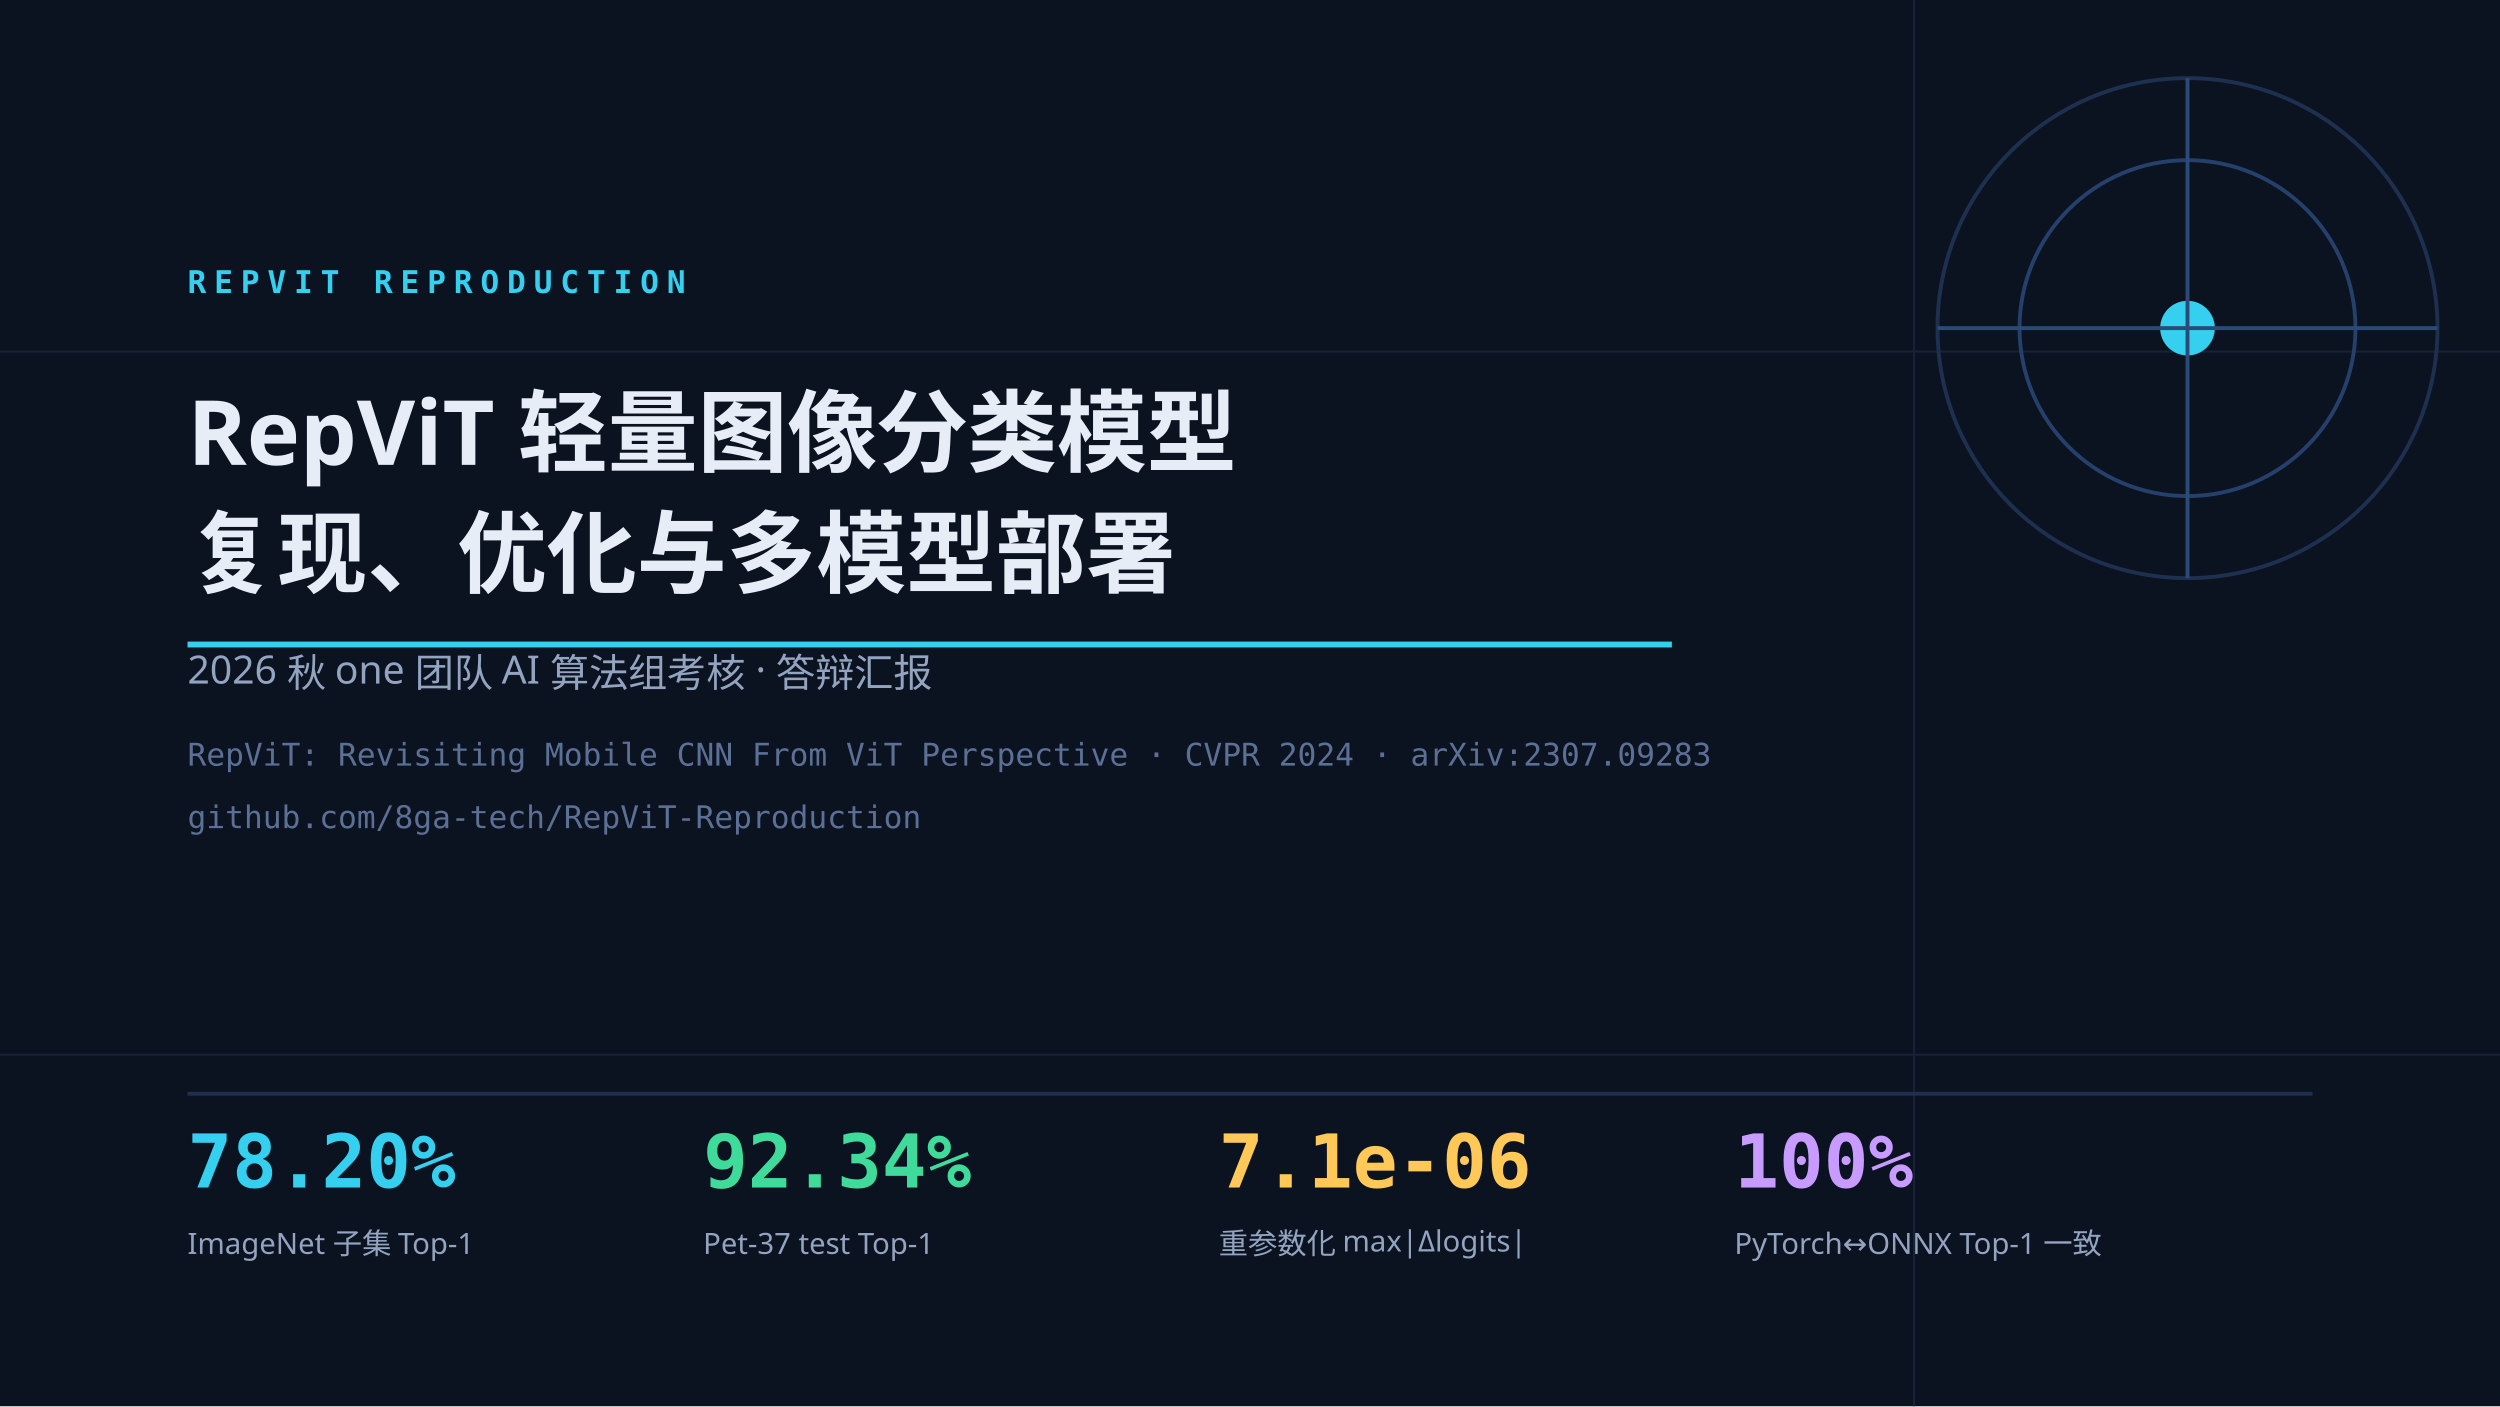
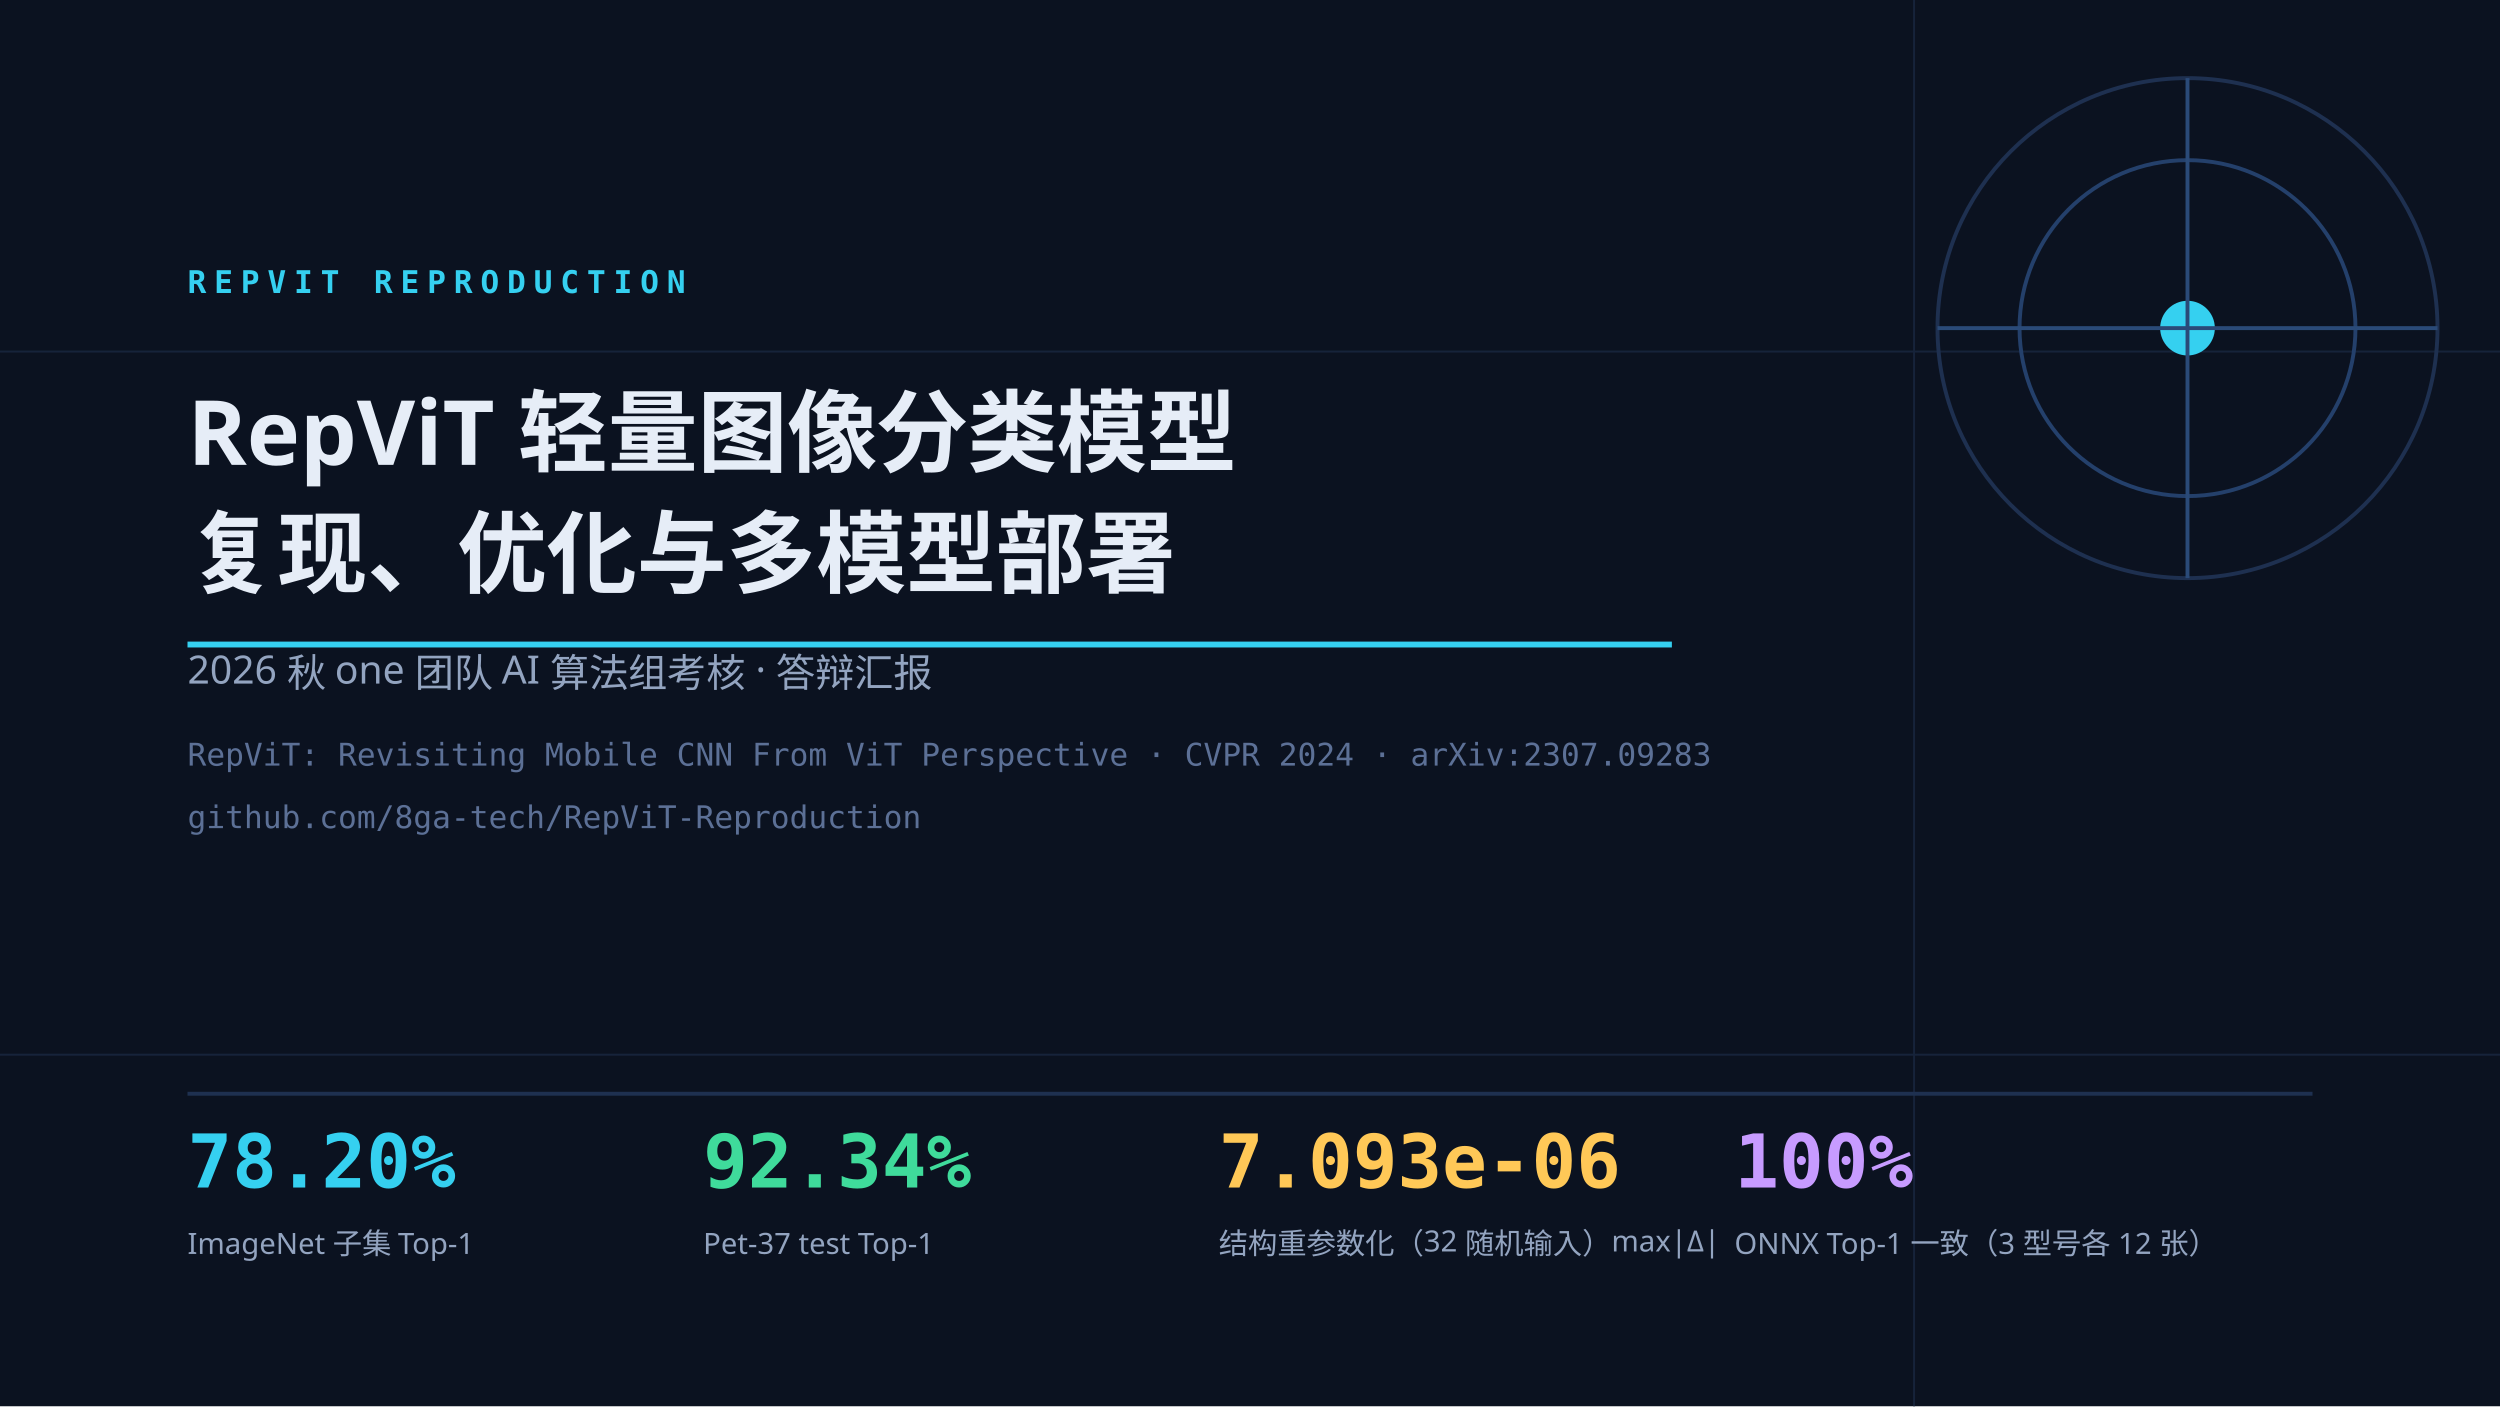
<svg xmlns="http://www.w3.org/2000/svg" viewBox="0 0 1280 720" data-pptx-page-role="cover">
  <rect id="bg-canvas" data-pptx-role="background" x="0" y="0" width="1280" height="720" fill="#0B1220" />
  <g id="deco-grid" data-pptx-role="decoration" data-pptx-bounds="0 0 1280 720">
    <line x1="0" y1="180" x2="1280" y2="180" stroke="#16233A" stroke-width="1" />
    <line x1="0" y1="540" x2="1280" y2="540" stroke="#16233A" stroke-width="1" />
    <line x1="980" y1="0" x2="980" y2="720" stroke="#16233A" stroke-width="1" />
  </g>
  <g id="cover-rings" data-pptx-role="decoration" data-pptx-bounds="960 20 300 300">
    <circle cx="1120" cy="168" r="128" fill="none" stroke="#1E3050" stroke-width="2" />
    <circle cx="1120" cy="168" r="86" fill="none" stroke="#24406B" stroke-width="2" />
    <circle cx="1120" cy="168" r="14" fill="#35D0F0" />
    <line x1="992" y1="168" x2="1248" y2="168" stroke="#2A4A78" stroke-width="2" />
    <line x1="1120" y1="40" x2="1120" y2="296" stroke="#2A4A78" stroke-width="2" />
  </g>
  <g id="cover-header" data-pptx-bounds="96 120 800 250">
    <text x="96" y="150" font-family="Consolas" font-size="16" font-weight="bold" letter-spacing="4" fill="#35D0F0">REPVIT REPRODUCTION</text>
    <text x="96" y="238" font-family="Microsoft YaHei" font-size="46" font-weight="bold" fill="#E6EDF7">RepViT 轻量图像分类模型<tspan x="96" dy="62">复现、优化与多模型部署</tspan>
    </text>
    <line x1="96" y1="330" x2="856" y2="330" stroke="#35D0F0" stroke-width="3" />
  </g>
  <g id="cover-meta" data-pptx-bounds="96 320 820 120">
    <text x="96" y="350" font-family="Microsoft YaHei" font-size="20" fill="#93A4C0">2026 秋 one 团队 AI 算法组考核 · 答辩汇报</text>
    <text x="96" y="392" font-family="Consolas" font-size="16" fill="#5C7096">RepViT: Revisiting Mobile CNN From ViT Perspective · CVPR 2024 · arXiv:2307.09283<tspan x="96" dy="32">github.com/8ga-tech/RepViT-Reproduction</tspan>
    </text>
  </g>
  <g id="cover-metrics" data-pptx-bounds="96 560 1090 110">
    <line x1="96" y1="560" x2="1184" y2="560" stroke="#1E3050" stroke-width="2" />
    <g id="metric-1">
      <text x="96" y="608" font-family="Consolas" font-size="38" font-weight="bold" fill="#35D0F0">78.20%</text>
      <text x="96" y="642" font-family="Microsoft YaHei" font-size="15" fill="#93A4C0">ImageNet 子集 Top-1</text>
    </g>
    <g id="metric-2">
      <text x="360" y="608" font-family="Consolas" font-size="38" font-weight="bold" fill="#3FDB9B">92.34%</text>
      <text x="360" y="642" font-family="Microsoft YaHei" font-size="15" fill="#93A4C0">Pet-37 test Top-1</text>
    </g>
    <g id="metric-3">
-       <text x="624" y="608" font-family="Consolas" font-size="38" font-weight="bold" fill="#FFC857">7.1e-06</text>
-       <text x="624" y="642" font-family="Microsoft YaHei" font-size="15" fill="#93A4C0">重参数化 max|Δlogits|</text>
+       <text x="624" y="608" font-family="Consolas" font-size="38" font-weight="bold" fill="#FFC857">7.093e-06</text>
+       <text x="624" y="642" font-family="Microsoft YaHei" font-size="15" fill="#93A4C0">结构重参数化（32 随机输入）max|Δ|</text>
    </g>
    <g id="metric-4">
      <text x="888" y="608" font-family="Consolas" font-size="38" font-weight="bold" fill="#C79BFF">100%</text>
-       <text x="888" y="642" font-family="Microsoft YaHei" font-size="15" fill="#93A4C0">PyTorch↔ONNX Top-1 一致</text>
+       <text x="888" y="642" font-family="Microsoft YaHei" font-size="15" fill="#93A4C0">ONNX Top-1 一致（3 型号各 12 张）</text>
    </g>
  </g>
</svg>
